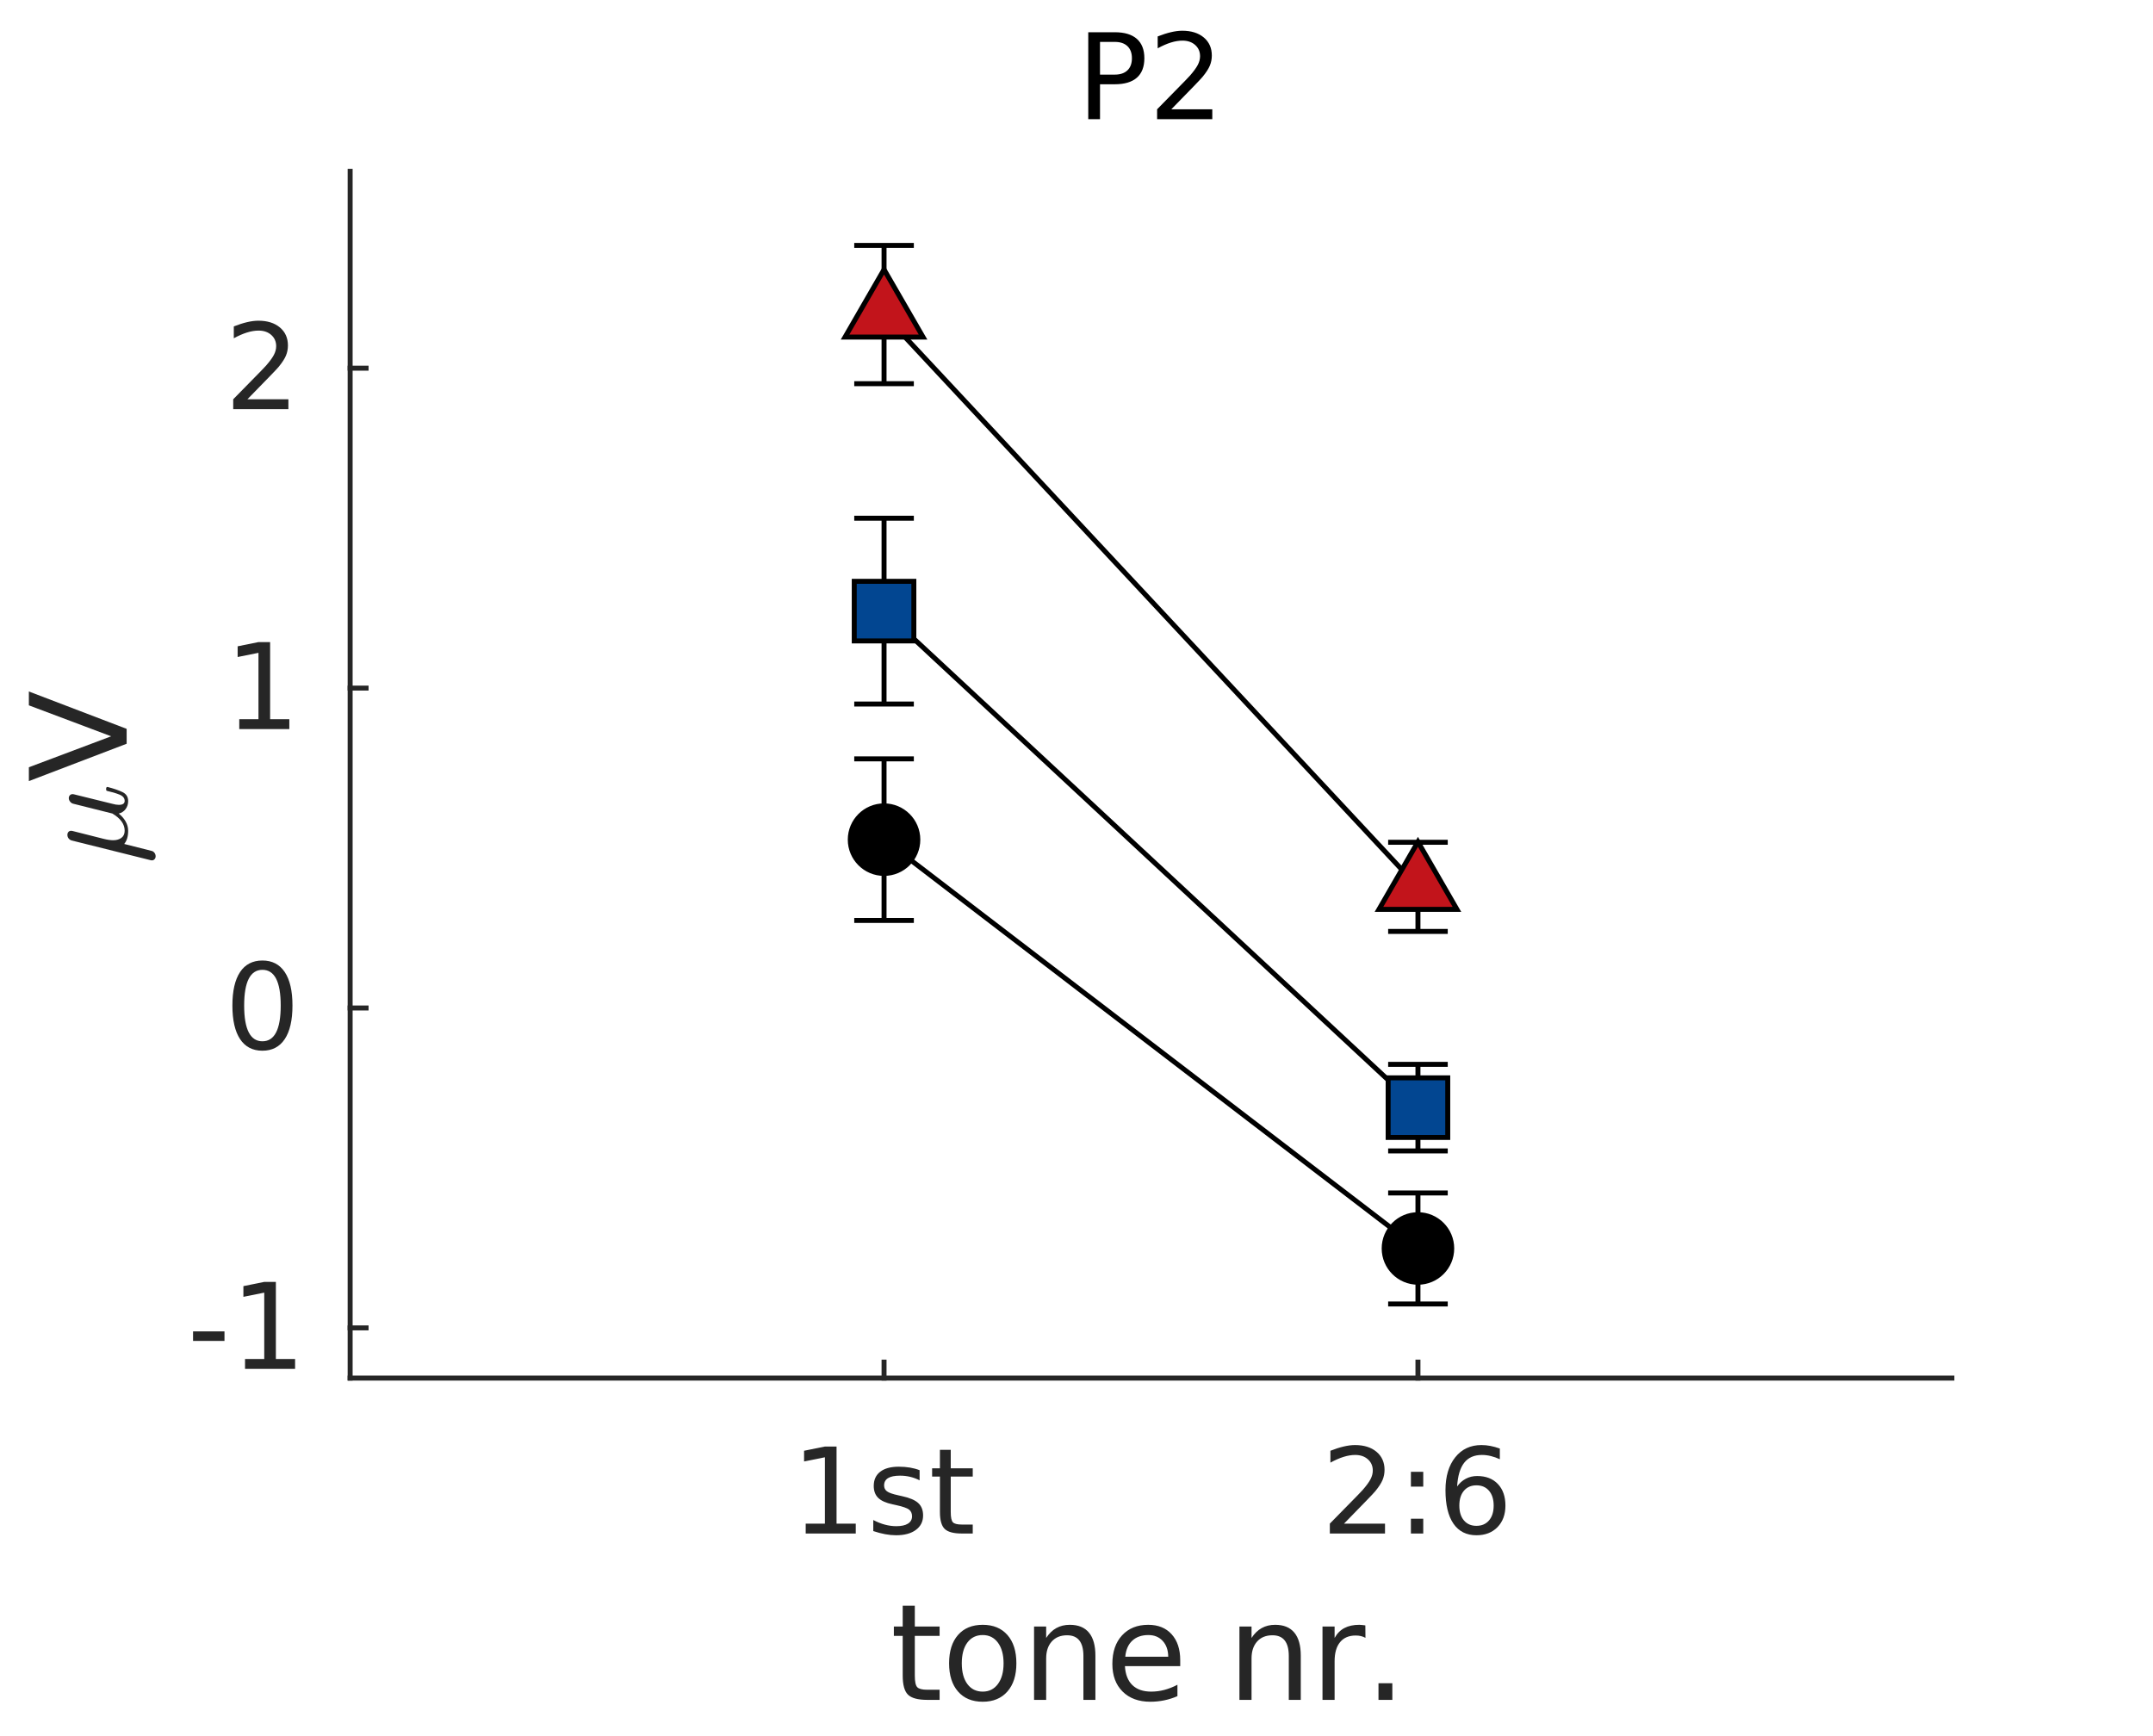
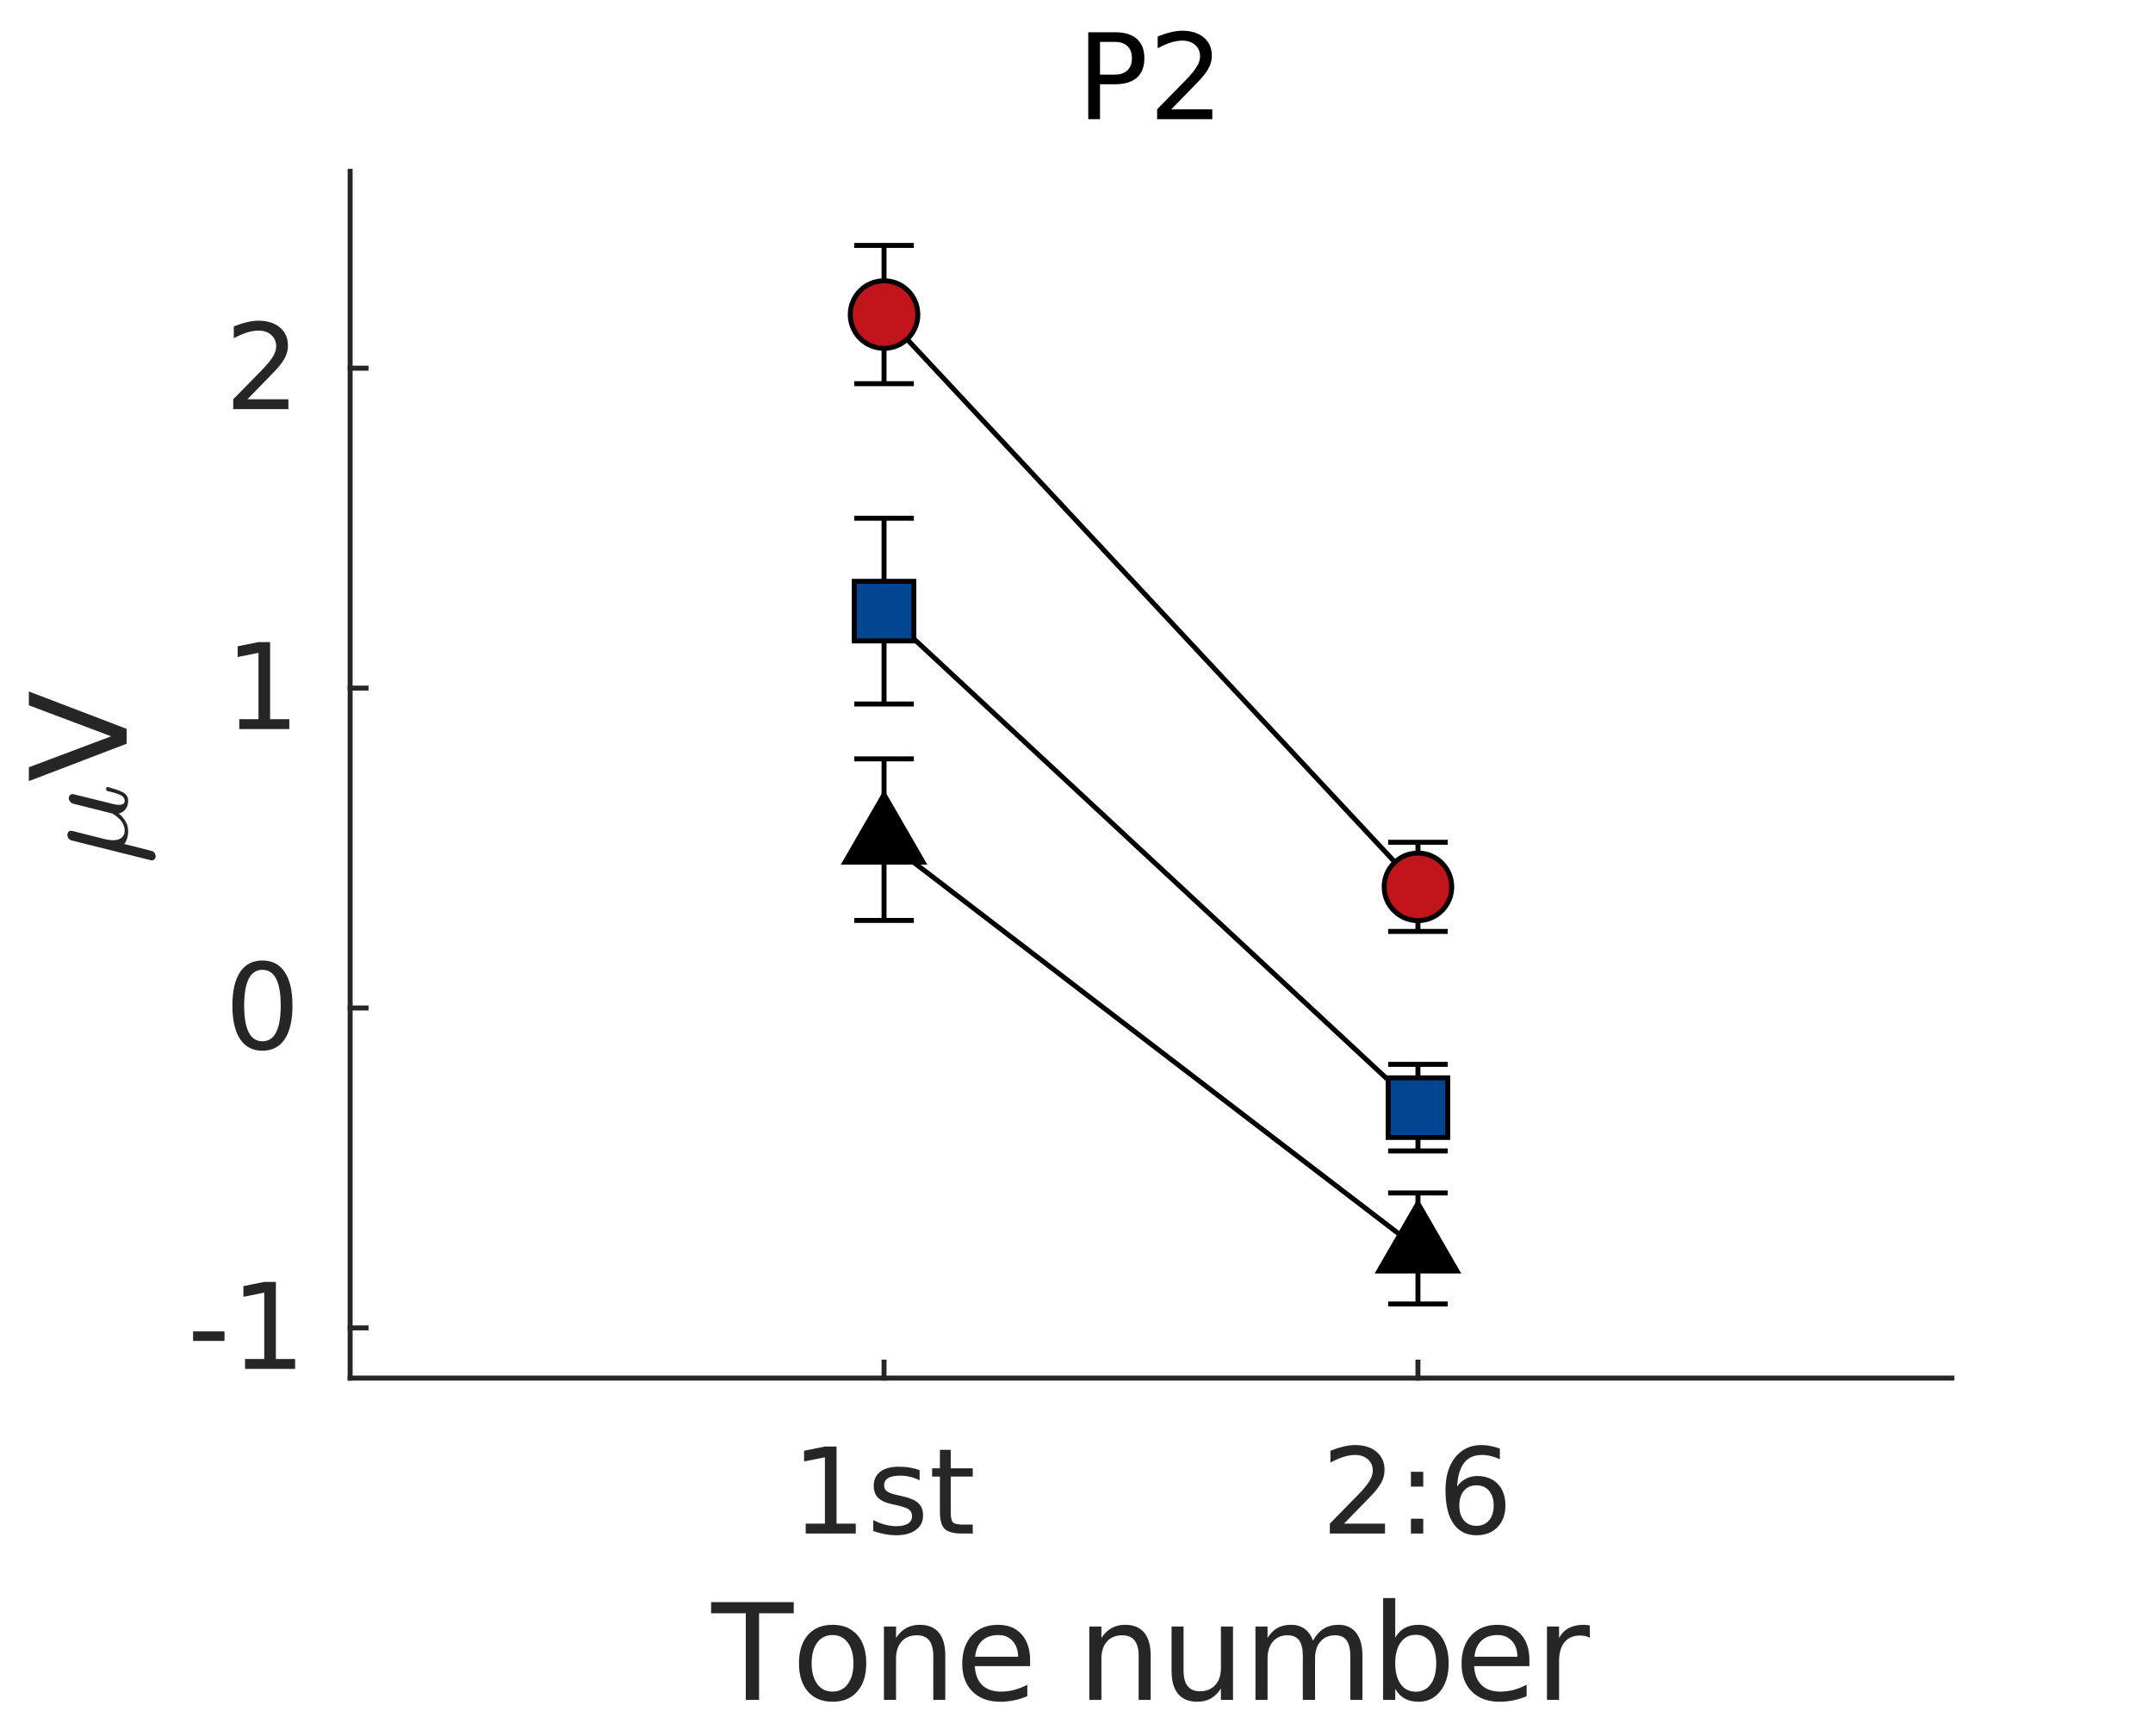
<svg xmlns="http://www.w3.org/2000/svg" style="fill-opacity:1; color-rendering:auto; color-interpolation:auto; text-rendering:auto; stroke:black; stroke-linecap:square; stroke-miterlimit:10; shape-rendering:auto; stroke-opacity:1; fill:black; stroke-dasharray:none; font-weight:normal; stroke-width:1; font-family:'Dialog'; font-style:normal; stroke-linejoin:miter; font-size:12px; stroke-dashoffset:0; image-rendering:auto;" width="289" height="233">
  <defs id="genericDefs" />
  <g>
    <defs id="defs1">
      <clipPath clipPathUnits="userSpaceOnUse" id="clipPath1">
        <path d="M0 0 L289 0 L289 233 L0 233 L0 0 Z" />
      </clipPath>
    </defs>
    <g style="fill:white; stroke:white;">
      <rect x="0" y="0" width="289" style="clip-path:url(#clipPath1); stroke:none;" height="233" />
    </g>
    <g style="fill:white; text-rendering:optimizeSpeed; color-rendering:optimizeSpeed; image-rendering:optimizeSpeed; shape-rendering:crispEdges; stroke:white; color-interpolation:sRGB;">
      <rect x="0" width="289" height="233" y="0" style="stroke:none;" />
      <path style="stroke:none;" d="M47 185 L262 185 L262 23 L47 23 Z" />
    </g>
    <g style="fill:rgb(38,38,38); text-rendering:geometricPrecision; image-rendering:optimizeQuality; color-rendering:optimizeQuality; stroke-linejoin:round; stroke:rgb(38,38,38); color-interpolation:linearRGB; stroke-width:0.667;">
      <line y2="185" style="fill:none;" x1="47" x2="262" y1="185" />
      <line y2="182.86" style="fill:none;" x1="118.667" x2="118.667" y1="185" />
      <line y2="182.86" style="fill:none;" x1="190.333" x2="190.333" y1="185" />
    </g>
    <g transform="translate(118.6667,190.8667)" style="font-size:16px; fill:rgb(38,38,38); text-rendering:geometricPrecision; image-rendering:optimizeQuality; color-rendering:optimizeQuality; font-family:sans-serif; stroke:rgb(38,38,38); color-interpolation:linearRGB;">
      <path style="stroke:none;" d="M-10.516 13.672 L-7.938 13.672 L-7.938 4.766 L-10.734 5.328 L-10.734 3.891 L-7.953 3.328 L-6.375 3.328 L-6.375 13.672 L-3.797 13.672 L-3.797 15 L-10.516 15 L-10.516 13.672 ZM4.773 6.5 L4.773 7.859 Q4.164 7.547 3.508 7.391 Q2.852 7.234 2.148 7.234 Q1.07 7.234 0.539 7.562 Q0.008 7.891 0.008 8.547 Q0.008 9.047 0.391 9.336 Q0.773 9.625 1.93 9.875 L2.414 9.984 Q3.945 10.312 4.594 10.914 Q5.242 11.516 5.242 12.578 Q5.242 13.797 4.273 14.516 Q3.305 15.234 1.617 15.234 Q0.914 15.234 0.156 15.094 Q-0.602 14.953 -1.445 14.672 L-1.445 13.188 Q-0.648 13.609 0.125 13.812 Q0.898 14.016 1.648 14.016 Q2.664 14.016 3.211 13.672 Q3.758 13.328 3.758 12.688 Q3.758 12.109 3.367 11.797 Q2.977 11.484 1.633 11.188 L1.133 11.078 Q-0.195 10.797 -0.789 10.211 Q-1.383 9.625 -1.383 8.609 Q-1.383 7.375 -0.508 6.703 Q0.367 6.031 1.977 6.031 Q2.773 6.031 3.477 6.148 Q4.18 6.266 4.773 6.5 ZM8.953 3.766 L8.953 6.25 L11.906 6.25 L11.906 7.359 L8.953 7.359 L8.953 12.109 Q8.953 13.188 9.242 13.492 Q9.531 13.797 10.438 13.797 L11.906 13.797 L11.906 15 L10.438 15 Q8.766 15 8.133 14.375 Q7.5 13.75 7.5 12.109 L7.5 7.359 L6.453 7.359 L6.453 6.25 L7.5 6.25 L7.5 3.766 L8.953 3.766 Z" />
    </g>
    <g transform="translate(190.3333,190.8667)" style="font-size:16px; fill:rgb(38,38,38); text-rendering:geometricPrecision; image-rendering:optimizeQuality; color-rendering:optimizeQuality; font-family:sans-serif; stroke:rgb(38,38,38); color-interpolation:linearRGB;">
      <path style="stroke:none;" d="M-9.922 13.672 L-4.422 13.672 L-4.422 15 L-11.828 15 L-11.828 13.672 Q-10.922 12.734 -9.375 11.172 Q-7.828 9.609 -7.422 9.156 Q-6.672 8.297 -6.367 7.711 Q-6.062 7.125 -6.062 6.547 Q-6.062 5.625 -6.719 5.039 Q-7.375 4.453 -8.422 4.453 Q-9.156 4.453 -9.984 4.711 Q-10.812 4.969 -11.75 5.484 L-11.75 3.891 Q-10.797 3.516 -9.969 3.32 Q-9.141 3.125 -8.453 3.125 Q-6.641 3.125 -5.562 4.031 Q-4.484 4.938 -4.484 6.453 Q-4.484 7.172 -4.75 7.812 Q-5.016 8.453 -5.734 9.328 Q-5.922 9.562 -6.969 10.641 Q-8.016 11.719 -9.922 13.672 ZM-0.945 13.016 L0.711 13.016 L0.711 15 L-0.945 15 L-0.945 13.016 ZM-0.945 6.719 L0.711 6.719 L0.711 8.703 L-0.945 8.703 L-0.945 6.719 ZM7.852 8.531 Q6.789 8.531 6.172 9.258 Q5.555 9.984 5.555 11.25 Q5.555 12.516 6.172 13.242 Q6.789 13.969 7.852 13.969 Q8.914 13.969 9.539 13.242 Q10.164 12.516 10.164 11.25 Q10.164 9.984 9.539 9.258 Q8.914 8.531 7.852 8.531 ZM10.992 3.594 L10.992 5.031 Q10.398 4.75 9.789 4.602 Q9.18 4.453 8.586 4.453 Q7.023 4.453 6.203 5.508 Q5.383 6.562 5.258 8.688 Q5.727 8.016 6.422 7.648 Q7.117 7.281 7.945 7.281 Q9.711 7.281 10.727 8.352 Q11.742 9.422 11.742 11.25 Q11.742 13.047 10.68 14.141 Q9.617 15.234 7.852 15.234 Q5.836 15.234 4.766 13.68 Q3.695 12.125 3.695 9.172 Q3.695 6.406 5.008 4.766 Q6.32 3.125 8.523 3.125 Q9.117 3.125 9.727 3.242 Q10.336 3.359 10.992 3.594 Z" />
    </g>
    <g transform="translate(154.5001,211.2)" style="font-size:17.6px; fill:rgb(38,38,38); text-rendering:geometricPrecision; image-rendering:optimizeQuality; color-rendering:optimizeQuality; font-family:sans-serif; stroke:rgb(38,38,38); color-interpolation:linearRGB;">
-       <path style="stroke:none;" d="M-31.703 4.359 L-31.703 7.156 L-28.375 7.156 L-28.375 8.406 L-31.703 8.406 L-31.703 13.75 Q-31.703 14.953 -31.375 15.297 Q-31.047 15.641 -30.031 15.641 L-28.375 15.641 L-28.375 17 L-30.031 17 Q-31.906 17 -32.617 16.305 Q-33.328 15.609 -33.328 13.75 L-33.328 8.406 L-34.516 8.406 L-34.516 7.156 L-33.328 7.156 L-33.328 4.359 L-31.703 4.359 ZM-22.586 8.297 Q-23.898 8.297 -24.648 9.305 Q-25.398 10.312 -25.398 12.094 Q-25.398 13.859 -24.648 14.875 Q-23.898 15.891 -22.586 15.891 Q-21.305 15.891 -20.547 14.867 Q-19.789 13.844 -19.789 12.094 Q-19.789 10.344 -20.547 9.32 Q-21.305 8.297 -22.586 8.297 ZM-22.586 6.922 Q-20.477 6.922 -19.273 8.289 Q-18.07 9.656 -18.07 12.094 Q-18.07 14.5 -19.273 15.875 Q-20.477 17.25 -22.586 17.25 Q-24.711 17.25 -25.906 15.875 Q-27.102 14.5 -27.102 12.094 Q-27.102 9.656 -25.906 8.289 Q-24.711 6.922 -22.586 6.922 ZM-7.463 11.062 L-7.463 17 L-9.072 17 L-9.072 11.109 Q-9.072 9.719 -9.619 9.023 Q-10.166 8.328 -11.259 8.328 Q-12.572 8.328 -13.322 9.164 Q-14.072 10 -14.072 11.438 L-14.072 17 L-15.697 17 L-15.697 7.156 L-14.072 7.156 L-14.072 8.688 Q-13.494 7.797 -12.705 7.359 Q-11.916 6.922 -10.9 6.922 Q-9.197 6.922 -8.33 7.969 Q-7.463 9.016 -7.463 11.062 ZM3.923 11.672 L3.923 12.469 L-3.499 12.469 Q-3.405 14.141 -2.499 15.016 Q-1.593 15.891 0.016 15.891 Q0.938 15.891 1.813 15.656 Q2.688 15.422 3.548 14.969 L3.548 16.5 Q2.688 16.875 1.774 17.062 Q0.86 17.25 -0.093 17.25 Q-2.437 17.25 -3.812 15.883 Q-5.187 14.516 -5.187 12.172 Q-5.187 9.75 -3.882 8.336 Q-2.577 6.922 -0.374 6.922 Q1.626 6.922 2.774 8.195 Q3.923 9.469 3.923 11.672 ZM2.313 11.203 Q2.298 9.875 1.571 9.086 Q0.845 8.297 -0.343 8.297 Q-1.702 8.297 -2.515 9.055 Q-3.327 9.812 -3.452 11.203 L2.313 11.203 ZM20.105 11.062 L20.105 17 L18.496 17 L18.496 11.109 Q18.496 9.719 17.949 9.023 Q17.402 8.328 16.308 8.328 Q14.996 8.328 14.246 9.164 Q13.496 10 13.496 11.438 L13.496 17 L11.871 17 L11.871 7.156 L13.496 7.156 L13.496 8.688 Q14.074 7.797 14.863 7.359 Q15.652 6.922 16.668 6.922 Q18.371 6.922 19.238 7.969 Q20.105 9.016 20.105 11.062 ZM28.787 8.672 Q28.506 8.516 28.185 8.438 Q27.865 8.359 27.474 8.359 Q26.115 8.359 25.381 9.25 Q24.646 10.141 24.646 11.812 L24.646 17 L23.021 17 L23.021 7.156 L24.646 7.156 L24.646 8.688 Q25.146 7.781 25.967 7.352 Q26.787 6.922 27.959 6.922 Q28.115 6.922 28.318 6.945 Q28.521 6.969 28.771 7 L28.787 8.672 ZM30.536 14.766 L32.395 14.766 L32.395 17 L30.536 17 L30.536 14.766 Z" />
+       <path style="stroke:none;" d="M-59.047 3.875 L-47.953 3.875 L-47.953 5.375 L-52.609 5.375 L-52.609 17 L-54.391 17 L-54.391 5.375 L-59.047 5.375 L-59.047 3.875 ZM-42.737 8.297 Q-44.05 8.297 -44.8 9.305 Q-45.55 10.312 -45.55 12.094 Q-45.55 13.859 -44.8 14.875 Q-44.05 15.891 -42.737 15.891 Q-41.456 15.891 -40.698 14.867 Q-39.941 13.844 -39.941 12.094 Q-39.941 10.344 -40.698 9.32 Q-41.456 8.297 -42.737 8.297 ZM-42.737 6.922 Q-40.628 6.922 -39.425 8.289 Q-38.222 9.656 -38.222 12.094 Q-38.222 14.5 -39.425 15.875 Q-40.628 17.25 -42.737 17.25 Q-44.862 17.25 -46.058 15.875 Q-47.253 14.5 -47.253 12.094 Q-47.253 9.656 -46.058 8.289 Q-44.862 6.922 -42.737 6.922 ZM-27.614 11.062 L-27.614 17 L-29.223 17 L-29.223 11.109 Q-29.223 9.719 -29.77 9.023 Q-30.317 8.328 -31.411 8.328 Q-32.723 8.328 -33.473 9.164 Q-34.223 10 -34.223 11.438 L-34.223 17 L-35.848 17 L-35.848 7.156 L-34.223 7.156 L-34.223 8.688 Q-33.645 7.797 -32.856 7.359 Q-32.067 6.922 -31.051 6.922 Q-29.348 6.922 -28.481 7.969 Q-27.614 9.016 -27.614 11.062 ZM-16.229 11.672 L-16.229 12.469 L-23.651 12.469 Q-23.557 14.141 -22.651 15.016 Q-21.744 15.891 -20.135 15.891 Q-19.213 15.891 -18.338 15.656 Q-17.463 15.422 -16.604 14.969 L-16.604 16.5 Q-17.463 16.875 -18.377 17.062 Q-19.291 17.25 -20.244 17.25 Q-22.588 17.25 -23.963 15.883 Q-25.338 14.516 -25.338 12.172 Q-25.338 9.75 -24.034 8.336 Q-22.729 6.922 -20.526 6.922 Q-18.526 6.922 -17.377 8.195 Q-16.229 9.469 -16.229 11.672 ZM-17.838 11.203 Q-17.854 9.875 -18.58 9.086 Q-19.307 8.297 -20.494 8.297 Q-21.854 8.297 -22.666 9.055 Q-23.479 9.812 -23.604 11.203 L-17.838 11.203 ZM-0.046 11.062 L-0.046 17 L-1.656 17 L-1.656 11.109 Q-1.656 9.719 -2.203 9.023 Q-2.749 8.328 -3.843 8.328 Q-5.156 8.328 -5.906 9.164 Q-6.656 10 -6.656 11.438 L-6.656 17 L-8.281 17 L-8.281 7.156 L-6.656 7.156 L-6.656 8.688 Q-6.078 7.797 -5.288 7.359 Q-4.5 6.922 -3.484 6.922 Q-1.781 6.922 -0.913 7.969 Q-0.046 9.016 -0.046 11.062 ZM2.761 13.109 L2.761 7.156 L4.37 7.156 L4.37 13.047 Q4.37 14.453 4.917 15.148 Q5.464 15.844 6.558 15.844 Q7.87 15.844 8.628 15.008 Q9.386 14.172 9.386 12.734 L9.386 7.156 L11.011 7.156 L11.011 17 L9.386 17 L9.386 15.484 Q8.792 16.391 8.018 16.82 Q7.245 17.25 6.214 17.25 Q4.511 17.25 3.636 16.195 Q2.761 15.141 2.761 13.109 ZM21.739 9.047 Q22.349 7.953 23.193 7.438 Q24.036 6.922 25.177 6.922 Q26.708 6.922 27.544 8 Q28.38 9.078 28.38 11.062 L28.38 17 L26.755 17 L26.755 11.109 Q26.755 9.703 26.255 9.016 Q25.755 8.328 24.724 8.328 Q23.474 8.328 22.747 9.164 Q22.021 10 22.021 11.438 L22.021 17 L20.38 17 L20.38 11.109 Q20.38 9.688 19.88 9.008 Q19.38 8.328 18.333 8.328 Q17.099 8.328 16.372 9.164 Q15.646 10 15.646 11.438 L15.646 17 L14.021 17 L14.021 7.156 L15.646 7.156 L15.646 8.688 Q16.193 7.781 16.966 7.352 Q17.739 6.922 18.802 6.922 Q19.88 6.922 20.63 7.469 Q21.38 8.016 21.739 9.047 ZM38.284 12.094 Q38.284 10.297 37.55 9.281 Q36.815 8.266 35.534 8.266 Q34.253 8.266 33.519 9.281 Q32.784 10.297 32.784 12.094 Q32.784 13.875 33.519 14.891 Q34.253 15.906 35.534 15.906 Q36.815 15.906 37.55 14.891 Q38.284 13.875 38.284 12.094 ZM32.784 8.656 Q33.284 7.766 34.065 7.344 Q34.847 6.922 35.925 6.922 Q37.722 6.922 38.839 8.344 Q39.956 9.766 39.956 12.094 Q39.956 14.406 38.839 15.828 Q37.722 17.25 35.925 17.25 Q34.847 17.25 34.065 16.828 Q33.284 16.406 32.784 15.516 L32.784 17 L31.159 17 L31.159 3.328 L32.784 3.328 L32.784 8.656 ZM50.796 11.672 L50.796 12.469 L43.374 12.469 Q43.468 14.141 44.374 15.016 Q45.28 15.891 46.89 15.891 Q47.812 15.891 48.687 15.656 Q49.562 15.422 50.421 14.969 L50.421 16.5 Q49.562 16.875 48.647 17.062 Q47.733 17.25 46.78 17.25 Q44.437 17.25 43.062 15.883 Q41.687 14.516 41.687 12.172 Q41.687 9.75 42.991 8.336 Q44.296 6.922 46.499 6.922 Q48.499 6.922 49.647 8.195 Q50.796 9.469 50.796 11.672 ZM49.187 11.203 Q49.171 9.875 48.444 9.086 Q47.718 8.297 46.53 8.297 Q45.171 8.297 44.358 9.055 Q43.546 9.812 43.421 11.203 L49.187 11.203 ZM58.917 8.672 Q58.636 8.516 58.315 8.438 Q57.995 8.359 57.605 8.359 Q56.245 8.359 55.511 9.25 Q54.776 10.141 54.776 11.812 L54.776 17 L53.151 17 L53.151 7.156 L54.776 7.156 L54.776 8.688 Q55.276 7.781 56.097 7.352 Q56.917 6.922 58.089 6.922 Q58.245 6.922 58.448 6.945 Q58.651 6.969 58.901 7 L58.917 8.672 Z" />
    </g>
    <g style="fill:rgb(38,38,38); text-rendering:geometricPrecision; image-rendering:optimizeQuality; color-rendering:optimizeQuality; stroke-linejoin:round; stroke:rgb(38,38,38); color-interpolation:linearRGB; stroke-width:0.667;">
      <line y2="23" style="fill:none;" x1="47" x2="47" y1="185" />
      <line y2="178.264" style="fill:none;" x1="47" x2="49.14" y1="178.264" />
      <line y2="135.319" style="fill:none;" x1="47" x2="49.14" y1="135.319" />
      <line y2="92.373" style="fill:none;" x1="47" x2="49.14" y1="92.373" />
      <line y2="49.428" style="fill:none;" x1="47" x2="49.14" y1="49.428" />
    </g>
    <g transform="translate(41.1333,178.2645)" style="font-size:16px; fill:rgb(38,38,38); text-rendering:geometricPrecision; image-rendering:optimizeQuality; color-rendering:optimizeQuality; font-family:sans-serif; stroke:rgb(38,38,38); color-interpolation:linearRGB;">
      <path style="stroke:none;" d="M-15.219 0.469 L-11 0.469 L-11 1.75 L-15.219 1.75 L-15.219 0.469 ZM-8.242 4.172 L-5.664 4.172 L-5.664 -4.734 L-8.461 -4.172 L-8.461 -5.609 L-5.68 -6.172 L-4.102 -6.172 L-4.102 4.172 L-1.523 4.172 L-1.523 5.5 L-8.242 5.5 L-8.242 4.172 Z" />
    </g>
    <g transform="translate(41.1333,135.3189)" style="font-size:16px; fill:rgb(38,38,38); text-rendering:geometricPrecision; image-rendering:optimizeQuality; color-rendering:optimizeQuality; font-family:sans-serif; stroke:rgb(38,38,38); color-interpolation:linearRGB;">
      <path style="stroke:none;" d="M-5.906 -5.125 Q-7.125 -5.125 -7.742 -3.93 Q-8.359 -2.734 -8.359 -0.328 Q-8.359 2.078 -7.742 3.273 Q-7.125 4.469 -5.906 4.469 Q-4.688 4.469 -4.07 3.273 Q-3.453 2.078 -3.453 -0.328 Q-3.453 -2.734 -4.07 -3.93 Q-4.688 -5.125 -5.906 -5.125 ZM-5.906 -6.375 Q-3.953 -6.375 -2.914 -4.828 Q-1.875 -3.281 -1.875 -0.328 Q-1.875 2.625 -2.914 4.18 Q-3.953 5.734 -5.906 5.734 Q-7.875 5.734 -8.906 4.18 Q-9.938 2.625 -9.938 -0.328 Q-9.938 -3.281 -8.906 -4.828 Q-7.875 -6.375 -5.906 -6.375 Z" />
    </g>
    <g transform="translate(41.1333,92.3732)" style="font-size:16px; fill:rgb(38,38,38); text-rendering:geometricPrecision; image-rendering:optimizeQuality; color-rendering:optimizeQuality; font-family:sans-serif; stroke:rgb(38,38,38); color-interpolation:linearRGB;">
      <path style="stroke:none;" d="M-9.016 4.172 L-6.438 4.172 L-6.438 -4.734 L-9.234 -4.172 L-9.234 -5.609 L-6.453 -6.172 L-4.875 -6.172 L-4.875 4.172 L-2.297 4.172 L-2.297 5.5 L-9.016 5.5 L-9.016 4.172 Z" />
    </g>
    <g transform="translate(41.1333,49.4275)" style="font-size:16px; fill:rgb(38,38,38); text-rendering:geometricPrecision; image-rendering:optimizeQuality; color-rendering:optimizeQuality; font-family:sans-serif; stroke:rgb(38,38,38); color-interpolation:linearRGB;">
      <path style="stroke:none;" d="M-7.922 4.172 L-2.422 4.172 L-2.422 5.5 L-9.828 5.5 L-9.828 4.172 Q-8.922 3.234 -7.375 1.672 Q-5.828 0.109 -5.422 -0.344 Q-4.672 -1.203 -4.367 -1.789 Q-4.062 -2.375 -4.062 -2.953 Q-4.062 -3.875 -4.719 -4.461 Q-5.375 -5.047 -6.422 -5.047 Q-7.156 -5.047 -7.984 -4.789 Q-8.812 -4.531 -9.75 -4.016 L-9.75 -5.609 Q-8.797 -5.984 -7.969 -6.18 Q-7.141 -6.375 -6.453 -6.375 Q-4.641 -6.375 -3.562 -5.469 Q-2.484 -4.562 -2.484 -3.047 Q-2.484 -2.328 -2.75 -1.688 Q-3.016 -1.047 -3.734 -0.172 Q-3.922 0.062 -4.969 1.141 Q-6.016 2.219 -7.922 4.172 Z" />
    </g>
    <g transform="translate(17,116) rotate(-90)" style="font-size:17.6px; fill:rgb(38,38,38); text-rendering:geometricPrecision; image-rendering:optimizeQuality; color-rendering:optimizeQuality; font-family:'mwb_cmmi10'; stroke:rgb(38,38,38); color-interpolation:linearRGB;">
      <path style="stroke:none;" d="M0.5 3.391 Q0.5 3.281 0.516 3.25 L3.172 -7.391 Q3.25 -7.641 3.453 -7.797 Q3.656 -7.953 3.922 -7.953 Q4.156 -7.953 4.312 -7.82 Q4.469 -7.688 4.469 -7.453 Q4.469 -7.406 4.461 -7.375 Q4.453 -7.344 4.453 -7.297 L3.391 -3.094 Q3.203 -2.344 3.203 -1.797 Q3.203 -1.141 3.523 -0.703 Q3.844 -0.266 4.484 -0.266 Q5.797 -0.266 6.781 -1.906 Q6.797 -1.922 6.797 -1.93 Q6.797 -1.938 6.797 -1.953 L8.109 -7.188 Q8.172 -7.422 8.391 -7.594 Q8.609 -7.766 8.859 -7.766 Q9.078 -7.766 9.234 -7.625 Q9.391 -7.484 9.391 -7.25 Q9.391 -7.141 9.375 -7.109 L8.094 -1.922 Q7.953 -1.422 7.953 -1.047 Q7.953 -0.266 8.484 -0.266 Q9.047 -0.266 9.328 -0.961 Q9.609 -1.656 9.828 -2.641 Q9.859 -2.75 9.969 -2.75 L10.188 -2.75 Q10.25 -2.75 10.305 -2.695 Q10.359 -2.641 10.359 -2.578 Q10.031 -1.312 9.664 -0.555 Q9.297 0.203 8.453 0.203 Q7.844 0.203 7.383 -0.141 Q6.922 -0.484 6.781 -1.062 Q6.344 -0.5 5.742 -0.148 Q5.141 0.203 4.469 0.203 Q3.344 0.203 2.703 -0.328 L1.781 3.312 Q1.734 3.562 1.523 3.727 Q1.312 3.891 1.047 3.891 Q0.828 3.891 0.664 3.75 Q0.5 3.609 0.5 3.391 Z" />
    </g>
    <g transform="translate(17,105) rotate(-90)" style="font-size:17.6px; fill:rgb(38,38,38); text-rendering:geometricPrecision; image-rendering:optimizeQuality; color-rendering:optimizeQuality; font-family:sans-serif; stroke:rgb(38,38,38); color-interpolation:linearRGB;">
      <path style="stroke:none;" d="M5.156 0 L0.141 -13.125 L2 -13.125 L6.156 -2.078 L10.312 -13.125 L12.172 -13.125 L7.156 0 L5.156 0 Z" />
    </g>
    <g transform="translate(154.5002,20)" style="font-size:16px; text-rendering:geometricPrecision; color-rendering:optimizeQuality; image-rendering:optimizeQuality; font-family:sans-serif; color-interpolation:linearRGB;">
      <path style="stroke:none;" d="M-6.844 -14.375 L-6.844 -9.984 L-4.859 -9.984 Q-3.766 -9.984 -3.164 -10.555 Q-2.562 -11.125 -2.562 -12.188 Q-2.562 -13.234 -3.164 -13.805 Q-3.766 -14.375 -4.859 -14.375 L-6.844 -14.375 ZM-8.422 -15.672 L-4.859 -15.672 Q-2.906 -15.672 -1.898 -14.781 Q-0.891 -13.891 -0.891 -12.188 Q-0.891 -10.453 -1.898 -9.57 Q-2.906 -8.688 -4.859 -8.688 L-6.844 -8.688 L-6.844 -4 L-8.422 -4 L-8.422 -15.672 ZM2.727 -5.328 L8.227 -5.328 L8.227 -4 L0.82 -4 L0.82 -5.328 Q1.727 -6.266 3.273 -7.828 Q4.82 -9.391 5.227 -9.844 Q5.977 -10.703 6.281 -11.289 Q6.586 -11.875 6.586 -12.453 Q6.586 -13.375 5.93 -13.961 Q5.273 -14.547 4.227 -14.547 Q3.492 -14.547 2.664 -14.289 Q1.836 -14.031 0.898 -13.516 L0.898 -15.109 Q1.852 -15.484 2.68 -15.68 Q3.508 -15.875 4.195 -15.875 Q6.008 -15.875 7.086 -14.969 Q8.164 -14.062 8.164 -12.547 Q8.164 -11.828 7.898 -11.188 Q7.633 -10.547 6.914 -9.672 Q6.727 -9.438 5.68 -8.359 Q4.633 -7.281 2.727 -5.328 Z" />
    </g>
    <g style="stroke-linecap:butt; text-rendering:geometricPrecision; color-rendering:optimizeQuality; image-rendering:optimizeQuality; stroke-linejoin:round; color-interpolation:linearRGB; stroke-width:0.667;">
      <line y2="123.563" style="fill:none;" x1="118.667" x2="118.667" y1="112.719" />
      <line y2="175.053" style="fill:none;" x1="190.333" x2="190.333" y1="167.601" />
      <line y2="101.874" style="fill:none;" x1="118.667" x2="118.667" y1="112.719" />
      <line y2="160.148" style="fill:none;" x1="190.333" x2="190.333" y1="167.601" />
      <line y2="167.601" style="fill:none;" x1="118.667" x2="190.333" y1="112.719" />
    </g>
    <g style="text-rendering:geometricPrecision; color-rendering:optimizeQuality; color-interpolation:linearRGB; image-rendering:optimizeQuality;" transform="translate(118.6667,112.7186)">
-       <circle r="4.533" style="stroke:none;" cx="0" cy="0" />
+       <path style="stroke:none;" d="M0 -6.043 L-5.233 3.022 L5.233 3.022 Z" />
    </g>
-     <g transform="translate(118.6667,112.7186)" style="stroke-linecap:butt; text-rendering:geometricPrecision; color-rendering:optimizeQuality; image-rendering:optimizeQuality; stroke-linejoin:round; color-interpolation:linearRGB; stroke-width:0.667;">
-       <path style="stroke:none;" d="M0 -4.2 C2.32 -4.2 4.2 -2.32 4.2 0 L4.2 0 C4.2 2.32 2.32 4.2 -0 4.2 C-2.32 4.2 -4.2 2.32 -4.2 -0 C-4.2 -2.32 -2.32 -4.2 0 -4.2 ZM0 -4.867 C-2.688 -4.867 -4.867 -2.688 -4.867 -0 C-4.867 2.688 -2.688 4.867 -0 4.867 C2.688 4.867 4.867 2.688 4.867 0 L4.867 0 C4.867 -2.688 2.688 -4.867 0 -4.867 Z" />
+     <g transform="translate(118.6667,112.7186)" style="stroke-linecap:butt; text-rendering:geometricPrecision; color-rendering:optimizeQuality; image-rendering:optimizeQuality; color-interpolation:linearRGB; stroke-width:0.667;">
+       <path style="fill:none;" d="M0 -6.043 L-5.233 3.022 L5.233 3.022 Z" />
    </g>
    <g style="text-rendering:geometricPrecision; color-rendering:optimizeQuality; color-interpolation:linearRGB; image-rendering:optimizeQuality;" transform="translate(190.3333,167.6005)">
-       <circle r="4.533" style="stroke:none;" cx="0" cy="0" />
+       <path style="stroke:none;" d="M0 -6.043 L-5.233 3.022 L5.233 3.022 Z" />
    </g>
-     <g transform="translate(190.3333,167.6005)" style="stroke-linecap:butt; text-rendering:geometricPrecision; color-rendering:optimizeQuality; image-rendering:optimizeQuality; stroke-linejoin:round; color-interpolation:linearRGB; stroke-width:0.667;">
-       <path style="stroke:none;" d="M0 -4.2 C2.32 -4.2 4.2 -2.32 4.2 0 L4.2 0 C4.2 2.32 2.32 4.2 -0 4.2 C-2.32 4.2 -4.2 2.32 -4.2 -0 C-4.2 -2.32 -2.32 -4.2 0 -4.2 ZM0 -4.867 C-2.688 -4.867 -4.867 -2.688 -4.867 -0 C-4.867 2.688 -2.688 4.867 -0 4.867 C2.688 4.867 4.867 2.688 4.867 0 L4.867 0 C4.867 -2.688 2.688 -4.867 0 -4.867 Z" />
+     <g transform="translate(190.3333,167.6005)" style="stroke-linecap:butt; text-rendering:geometricPrecision; color-rendering:optimizeQuality; image-rendering:optimizeQuality; color-interpolation:linearRGB; stroke-width:0.667;">
+       <path style="fill:none;" d="M0 -6.043 L-5.233 3.022 L5.233 3.022 Z" />
    </g>
    <g style="text-rendering:geometricPrecision; color-rendering:optimizeQuality; color-interpolation:linearRGB; image-rendering:optimizeQuality;" transform="translate(118.6667,123.563)">
      <path style="stroke:none;" d="M-4 0 L4 0" />
    </g>
    <g transform="translate(118.6667,123.563)" style="stroke-linecap:butt; text-rendering:geometricPrecision; color-rendering:optimizeQuality; image-rendering:optimizeQuality; color-interpolation:linearRGB; stroke-width:0.667;">
      <path style="fill:none;" d="M-4 0 L4 0" />
    </g>
    <g style="text-rendering:geometricPrecision; color-rendering:optimizeQuality; color-interpolation:linearRGB; image-rendering:optimizeQuality;" transform="translate(190.3333,175.0526)">
      <path style="stroke:none;" d="M-4 0 L4 0" />
    </g>
    <g transform="translate(190.3333,175.0526)" style="stroke-linecap:butt; text-rendering:geometricPrecision; color-rendering:optimizeQuality; image-rendering:optimizeQuality; color-interpolation:linearRGB; stroke-width:0.667;">
      <path style="fill:none;" d="M-4 0 L4 0" />
    </g>
    <g style="text-rendering:geometricPrecision; color-rendering:optimizeQuality; color-interpolation:linearRGB; image-rendering:optimizeQuality;" transform="translate(118.6667,101.8742)">
      <path style="stroke:none;" d="M-4 0 L4 0" />
    </g>
    <g transform="translate(118.6667,101.8742)" style="stroke-linecap:butt; text-rendering:geometricPrecision; color-rendering:optimizeQuality; image-rendering:optimizeQuality; color-interpolation:linearRGB; stroke-width:0.667;">
      <path style="fill:none;" d="M-4 0 L4 0" />
    </g>
    <g style="text-rendering:geometricPrecision; color-rendering:optimizeQuality; color-interpolation:linearRGB; image-rendering:optimizeQuality;" transform="translate(190.3333,160.1483)">
      <path style="stroke:none;" d="M-4 0 L4 0" />
    </g>
    <g transform="translate(190.3333,160.1483)" style="stroke-linecap:butt; text-rendering:geometricPrecision; color-rendering:optimizeQuality; image-rendering:optimizeQuality; color-interpolation:linearRGB; stroke-width:0.667;">
      <path style="fill:none;" d="M-4 0 L4 0" />
      <line transform="translate(-190.3333,-160.1483)" x1="118.667" x2="118.667" y1="82.04" style="fill:none; stroke-linejoin:round;" y2="94.512" />
      <line transform="translate(-190.3333,-160.1483)" x1="190.333" x2="190.333" y1="148.695" style="fill:none; stroke-linejoin:round;" y2="154.506" />
      <line transform="translate(-190.3333,-160.1483)" x1="118.667" x2="118.667" y1="82.04" style="fill:none; stroke-linejoin:round;" y2="69.569" />
      <line transform="translate(-190.3333,-160.1483)" x1="190.333" x2="190.333" y1="148.695" style="fill:none; stroke-linejoin:round;" y2="142.884" />
      <line transform="translate(-190.3333,-160.1483)" x1="118.667" x2="190.333" y1="82.04" style="fill:none; stroke-linejoin:round;" y2="148.695" />
    </g>
    <g transform="translate(118.6667,82.0405)" style="fill:rgb(2,70,145); text-rendering:geometricPrecision; color-rendering:optimizeQuality; image-rendering:optimizeQuality; color-interpolation:linearRGB; stroke:rgb(2,70,145);">
      <path style="stroke:none;" d="M-4 -4 L-4 4 L4 4 L4 -4 Z" />
    </g>
    <g transform="translate(118.6667,82.0405)" style="stroke-linecap:butt; text-rendering:geometricPrecision; color-rendering:optimizeQuality; image-rendering:optimizeQuality; color-interpolation:linearRGB; stroke-width:0.667;">
      <path style="fill:none;" d="M-4 -4 L-4 4 L4 4 L4 -4 Z" />
    </g>
    <g transform="translate(190.3333,148.695)" style="fill:rgb(2,70,145); text-rendering:geometricPrecision; color-rendering:optimizeQuality; image-rendering:optimizeQuality; color-interpolation:linearRGB; stroke:rgb(2,70,145);">
      <path style="stroke:none;" d="M-4 -4 L-4 4 L4 4 L4 -4 Z" />
    </g>
    <g transform="translate(190.3333,148.695)" style="stroke-linecap:butt; text-rendering:geometricPrecision; color-rendering:optimizeQuality; image-rendering:optimizeQuality; color-interpolation:linearRGB; stroke-width:0.667;">
      <path style="fill:none;" d="M-4 -4 L-4 4 L4 4 L4 -4 Z" />
    </g>
    <g style="text-rendering:geometricPrecision; color-rendering:optimizeQuality; color-interpolation:linearRGB; image-rendering:optimizeQuality;" transform="translate(118.6667,94.5124)">
      <path style="stroke:none;" d="M-4 0 L4 0" />
    </g>
    <g transform="translate(118.6667,94.5124)" style="stroke-linecap:butt; text-rendering:geometricPrecision; color-rendering:optimizeQuality; image-rendering:optimizeQuality; color-interpolation:linearRGB; stroke-width:0.667;">
      <path style="fill:none;" d="M-4 0 L4 0" />
    </g>
    <g style="text-rendering:geometricPrecision; color-rendering:optimizeQuality; color-interpolation:linearRGB; image-rendering:optimizeQuality;" transform="translate(190.3333,154.5061)">
      <path style="stroke:none;" d="M-4 0 L4 0" />
    </g>
    <g transform="translate(190.3333,154.5061)" style="stroke-linecap:butt; text-rendering:geometricPrecision; color-rendering:optimizeQuality; image-rendering:optimizeQuality; color-interpolation:linearRGB; stroke-width:0.667;">
      <path style="fill:none;" d="M-4 0 L4 0" />
    </g>
    <g style="text-rendering:geometricPrecision; color-rendering:optimizeQuality; color-interpolation:linearRGB; image-rendering:optimizeQuality;" transform="translate(118.6667,69.5685)">
      <path style="stroke:none;" d="M-4 0 L4 0" />
    </g>
    <g transform="translate(118.6667,69.5685)" style="stroke-linecap:butt; text-rendering:geometricPrecision; color-rendering:optimizeQuality; image-rendering:optimizeQuality; color-interpolation:linearRGB; stroke-width:0.667;">
      <path style="fill:none;" d="M-4 0 L4 0" />
    </g>
    <g style="text-rendering:geometricPrecision; color-rendering:optimizeQuality; color-interpolation:linearRGB; image-rendering:optimizeQuality;" transform="translate(190.3333,142.884)">
      <path style="stroke:none;" d="M-4 0 L4 0" />
    </g>
    <g transform="translate(190.3333,142.884)" style="stroke-linecap:butt; text-rendering:geometricPrecision; color-rendering:optimizeQuality; image-rendering:optimizeQuality; color-interpolation:linearRGB; stroke-width:0.667;">
      <path style="fill:none;" d="M-4 0 L4 0" />
      <line transform="translate(-190.3333,-142.884)" x1="118.667" x2="118.667" y1="42.228" style="fill:none; stroke-linejoin:round;" y2="51.508" />
      <line transform="translate(-190.3333,-142.884)" x1="190.333" x2="190.333" y1="119.055" style="fill:none; stroke-linejoin:round;" y2="125.038" />
      <line transform="translate(-190.3333,-142.884)" x1="118.667" x2="118.667" y1="42.228" style="fill:none; stroke-linejoin:round;" y2="32.947" />
      <line transform="translate(-190.3333,-142.884)" x1="190.333" x2="190.333" y1="119.055" style="fill:none; stroke-linejoin:round;" y2="113.072" />
      <line transform="translate(-190.3333,-142.884)" x1="118.667" x2="190.333" y1="42.228" style="fill:none; stroke-linejoin:round;" y2="119.055" />
    </g>
    <g transform="translate(118.6667,42.2277)" style="fill:rgb(194,20,27); text-rendering:geometricPrecision; color-rendering:optimizeQuality; image-rendering:optimizeQuality; color-interpolation:linearRGB; stroke:rgb(194,20,27);">
-       <path style="stroke:none;" d="M0 -6.043 L-5.233 3.022 L5.233 3.022 Z" />
+       <circle r="4.533" style="stroke:none;" cx="0" cy="0" />
    </g>
-     <g transform="translate(118.6667,42.2277)" style="stroke-linecap:butt; text-rendering:geometricPrecision; color-rendering:optimizeQuality; image-rendering:optimizeQuality; color-interpolation:linearRGB; stroke-width:0.667;">
-       <path style="fill:none;" d="M0 -6.043 L-5.233 3.022 L5.233 3.022 Z" />
+     <g transform="translate(118.6667,42.2277)" style="stroke-linecap:butt; text-rendering:geometricPrecision; color-rendering:optimizeQuality; image-rendering:optimizeQuality; stroke-linejoin:round; color-interpolation:linearRGB; stroke-width:0.667;">
+       <path style="stroke:none;" d="M0 -4.2 C2.32 -4.2 4.2 -2.32 4.2 0 L4.2 0 C4.2 2.32 2.32 4.2 -0 4.2 C-2.32 4.2 -4.2 2.32 -4.2 -0 C-4.2 -2.32 -2.32 -4.2 0 -4.2 ZM0 -4.867 C-2.688 -4.867 -4.867 -2.688 -4.867 -0 C-4.867 2.688 -2.688 4.867 -0 4.867 C2.688 4.867 4.867 2.688 4.867 0 L4.867 0 C4.867 -2.688 2.688 -4.867 0 -4.867 Z" />
    </g>
    <g transform="translate(190.3333,119.0547)" style="fill:rgb(194,20,27); text-rendering:geometricPrecision; color-rendering:optimizeQuality; image-rendering:optimizeQuality; color-interpolation:linearRGB; stroke:rgb(194,20,27);">
-       <path style="stroke:none;" d="M0 -6.043 L-5.233 3.022 L5.233 3.022 Z" />
+       <circle r="4.533" style="stroke:none;" cx="0" cy="0" />
    </g>
-     <g transform="translate(190.3333,119.0547)" style="stroke-linecap:butt; text-rendering:geometricPrecision; color-rendering:optimizeQuality; image-rendering:optimizeQuality; color-interpolation:linearRGB; stroke-width:0.667;">
-       <path style="fill:none;" d="M0 -6.043 L-5.233 3.022 L5.233 3.022 Z" />
+     <g transform="translate(190.3333,119.0547)" style="stroke-linecap:butt; text-rendering:geometricPrecision; color-rendering:optimizeQuality; image-rendering:optimizeQuality; stroke-linejoin:round; color-interpolation:linearRGB; stroke-width:0.667;">
+       <path style="stroke:none;" d="M0 -4.2 C2.32 -4.2 4.2 -2.32 4.2 0 L4.2 0 C4.2 2.32 2.32 4.2 -0 4.2 C-2.32 4.2 -4.2 2.32 -4.2 -0 C-4.2 -2.32 -2.32 -4.2 0 -4.2 ZM0 -4.867 C-2.688 -4.867 -4.867 -2.688 -4.867 -0 C-4.867 2.688 -2.688 4.867 -0 4.867 C2.688 4.867 4.867 2.688 4.867 0 L4.867 0 C4.867 -2.688 2.688 -4.867 0 -4.867 Z" />
    </g>
    <g style="text-rendering:geometricPrecision; color-rendering:optimizeQuality; color-interpolation:linearRGB; image-rendering:optimizeQuality;" transform="translate(118.6667,51.508)">
      <path style="stroke:none;" d="M-4 0 L4 0" />
    </g>
    <g transform="translate(118.6667,51.508)" style="stroke-linecap:butt; text-rendering:geometricPrecision; color-rendering:optimizeQuality; image-rendering:optimizeQuality; color-interpolation:linearRGB; stroke-width:0.667;">
      <path style="fill:none;" d="M-4 0 L4 0" />
    </g>
    <g style="text-rendering:geometricPrecision; color-rendering:optimizeQuality; color-interpolation:linearRGB; image-rendering:optimizeQuality;" transform="translate(190.3333,125.0379)">
      <path style="stroke:none;" d="M-4 0 L4 0" />
    </g>
    <g transform="translate(190.3333,125.0379)" style="stroke-linecap:butt; text-rendering:geometricPrecision; color-rendering:optimizeQuality; image-rendering:optimizeQuality; color-interpolation:linearRGB; stroke-width:0.667;">
      <path style="fill:none;" d="M-4 0 L4 0" />
    </g>
    <g style="text-rendering:geometricPrecision; color-rendering:optimizeQuality; color-interpolation:linearRGB; image-rendering:optimizeQuality;" transform="translate(118.6667,32.9474)">
      <path style="stroke:none;" d="M-4 0 L4 0" />
    </g>
    <g transform="translate(118.6667,32.9474)" style="stroke-linecap:butt; text-rendering:geometricPrecision; color-rendering:optimizeQuality; image-rendering:optimizeQuality; color-interpolation:linearRGB; stroke-width:0.667;">
      <path style="fill:none;" d="M-4 0 L4 0" />
    </g>
    <g style="text-rendering:geometricPrecision; color-rendering:optimizeQuality; color-interpolation:linearRGB; image-rendering:optimizeQuality;" transform="translate(190.3333,113.0715)">
      <path style="stroke:none;" d="M-4 0 L4 0" />
    </g>
    <g transform="translate(190.3333,113.0715)" style="stroke-linecap:butt; text-rendering:geometricPrecision; color-rendering:optimizeQuality; image-rendering:optimizeQuality; color-interpolation:linearRGB; stroke-width:0.667;">
      <path style="fill:none;" d="M-4 0 L4 0" />
    </g>
  </g>
</svg>
